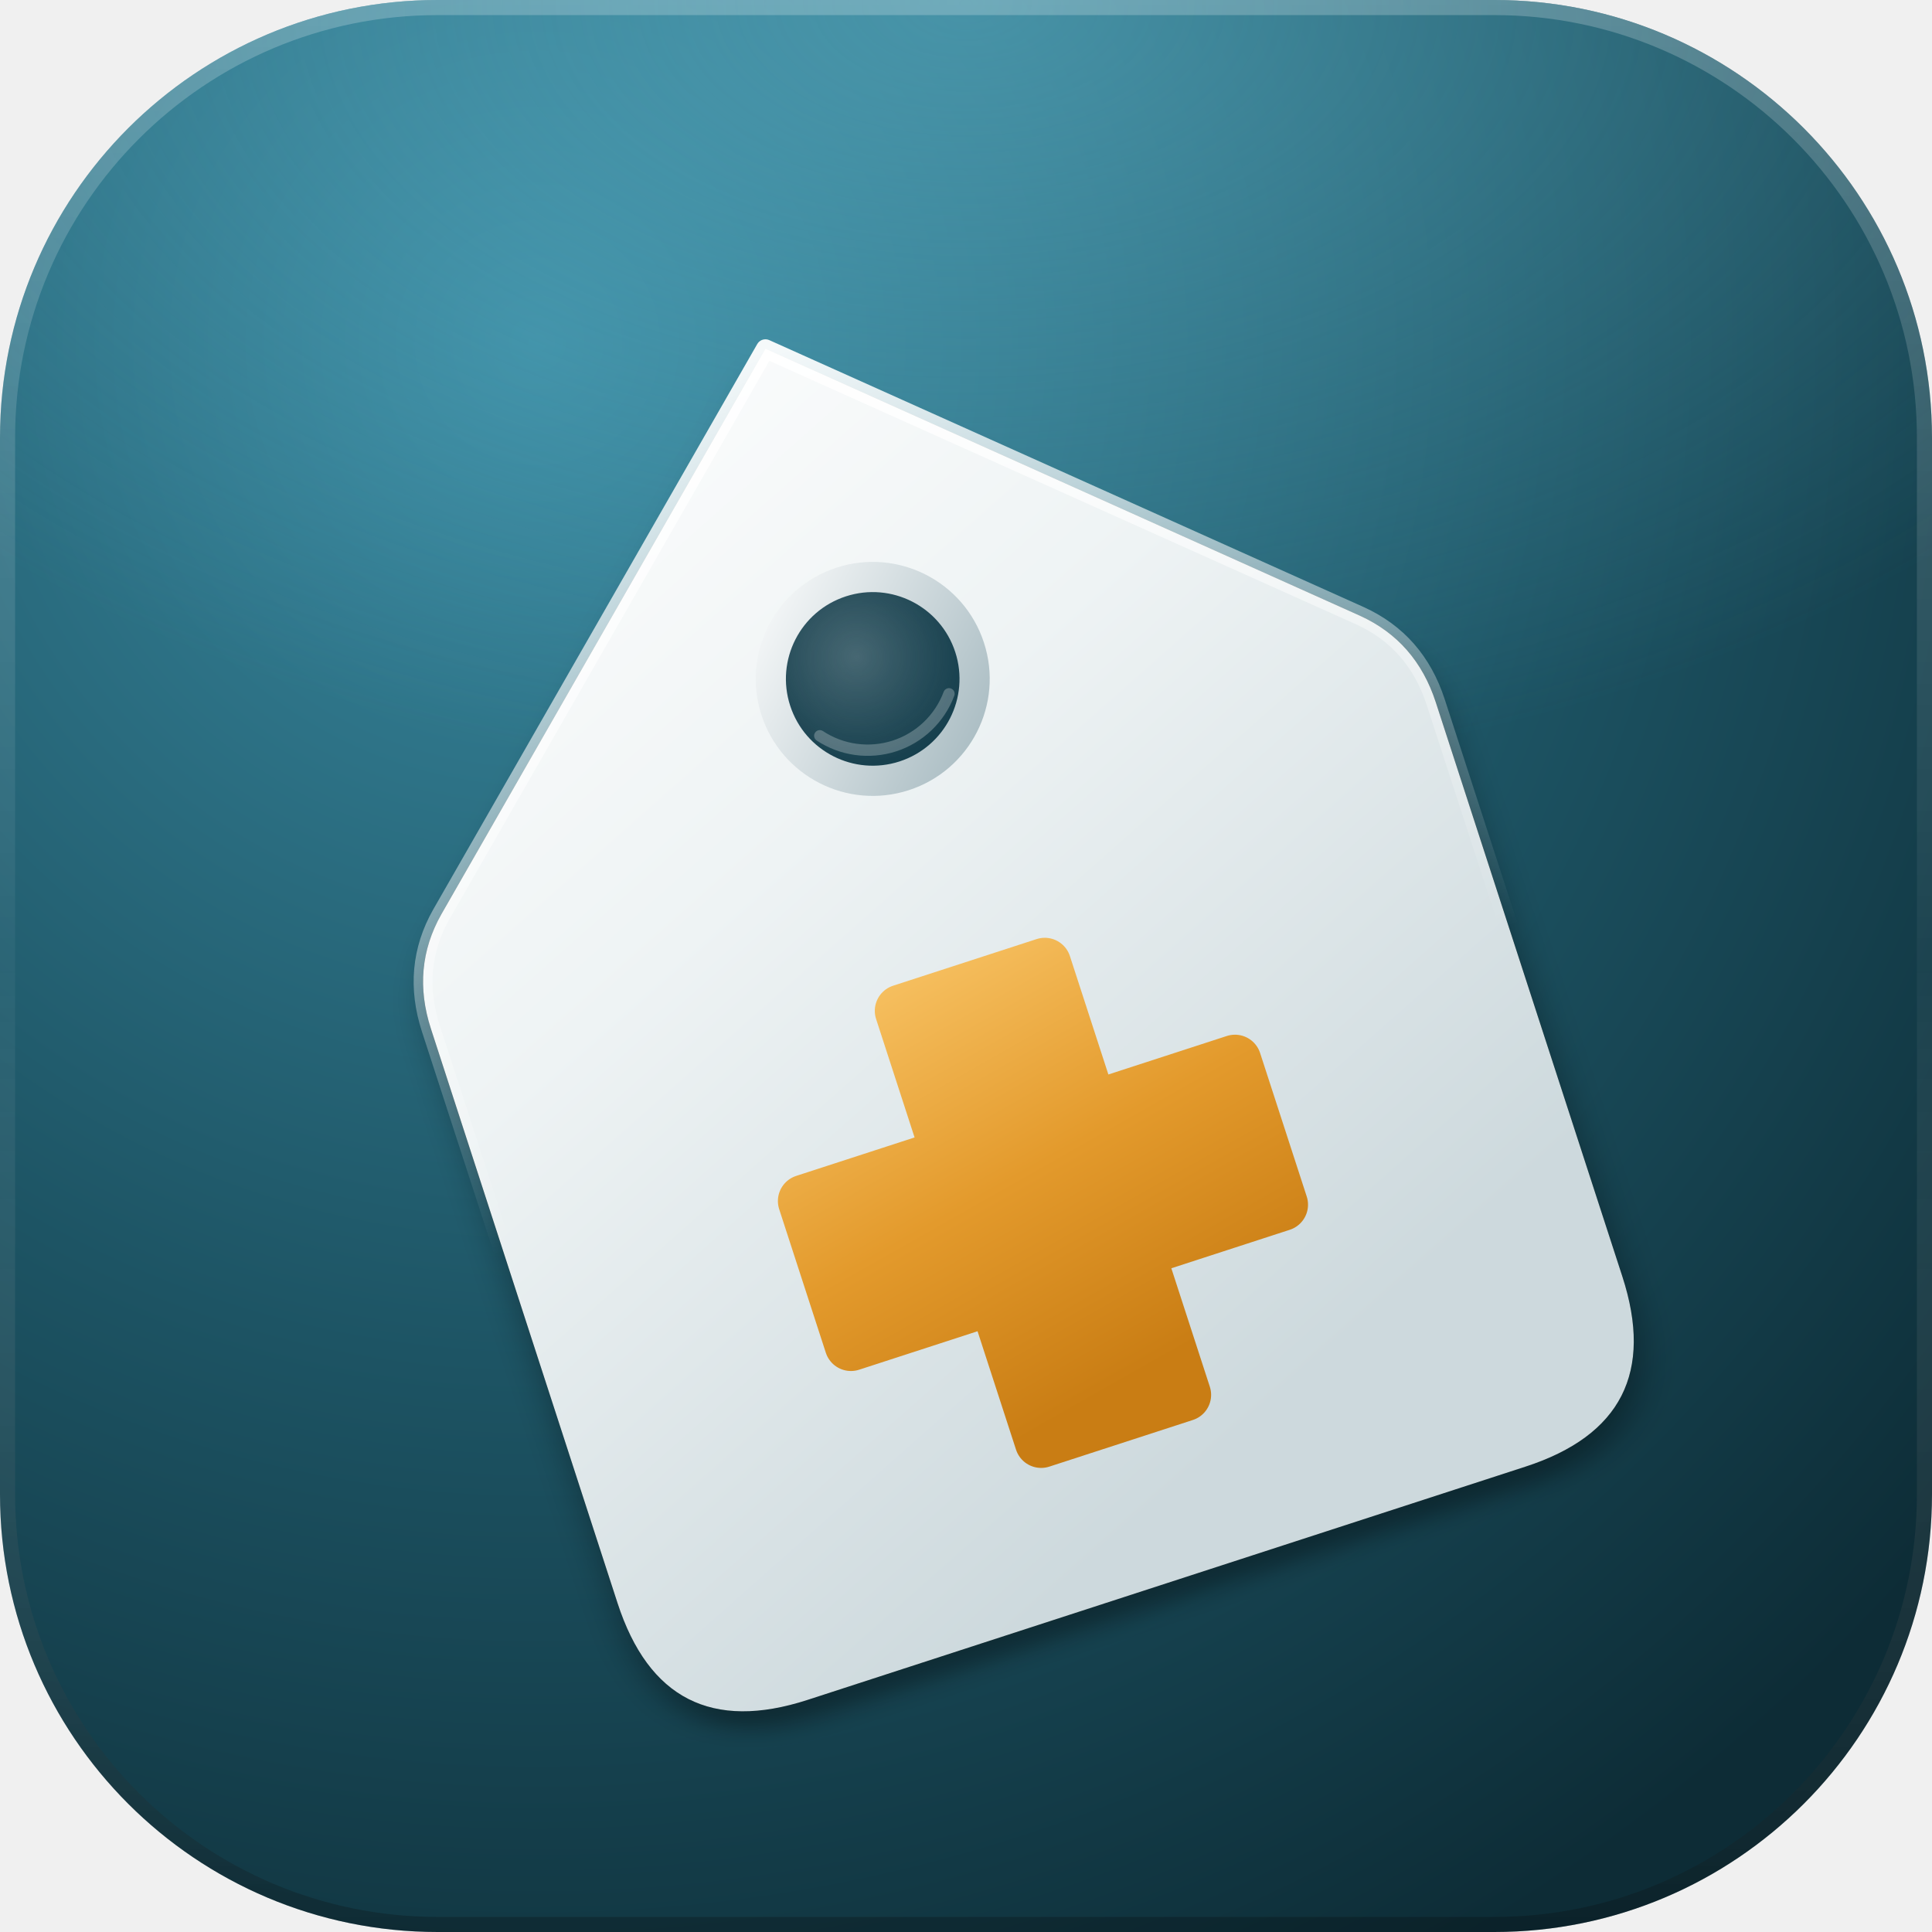
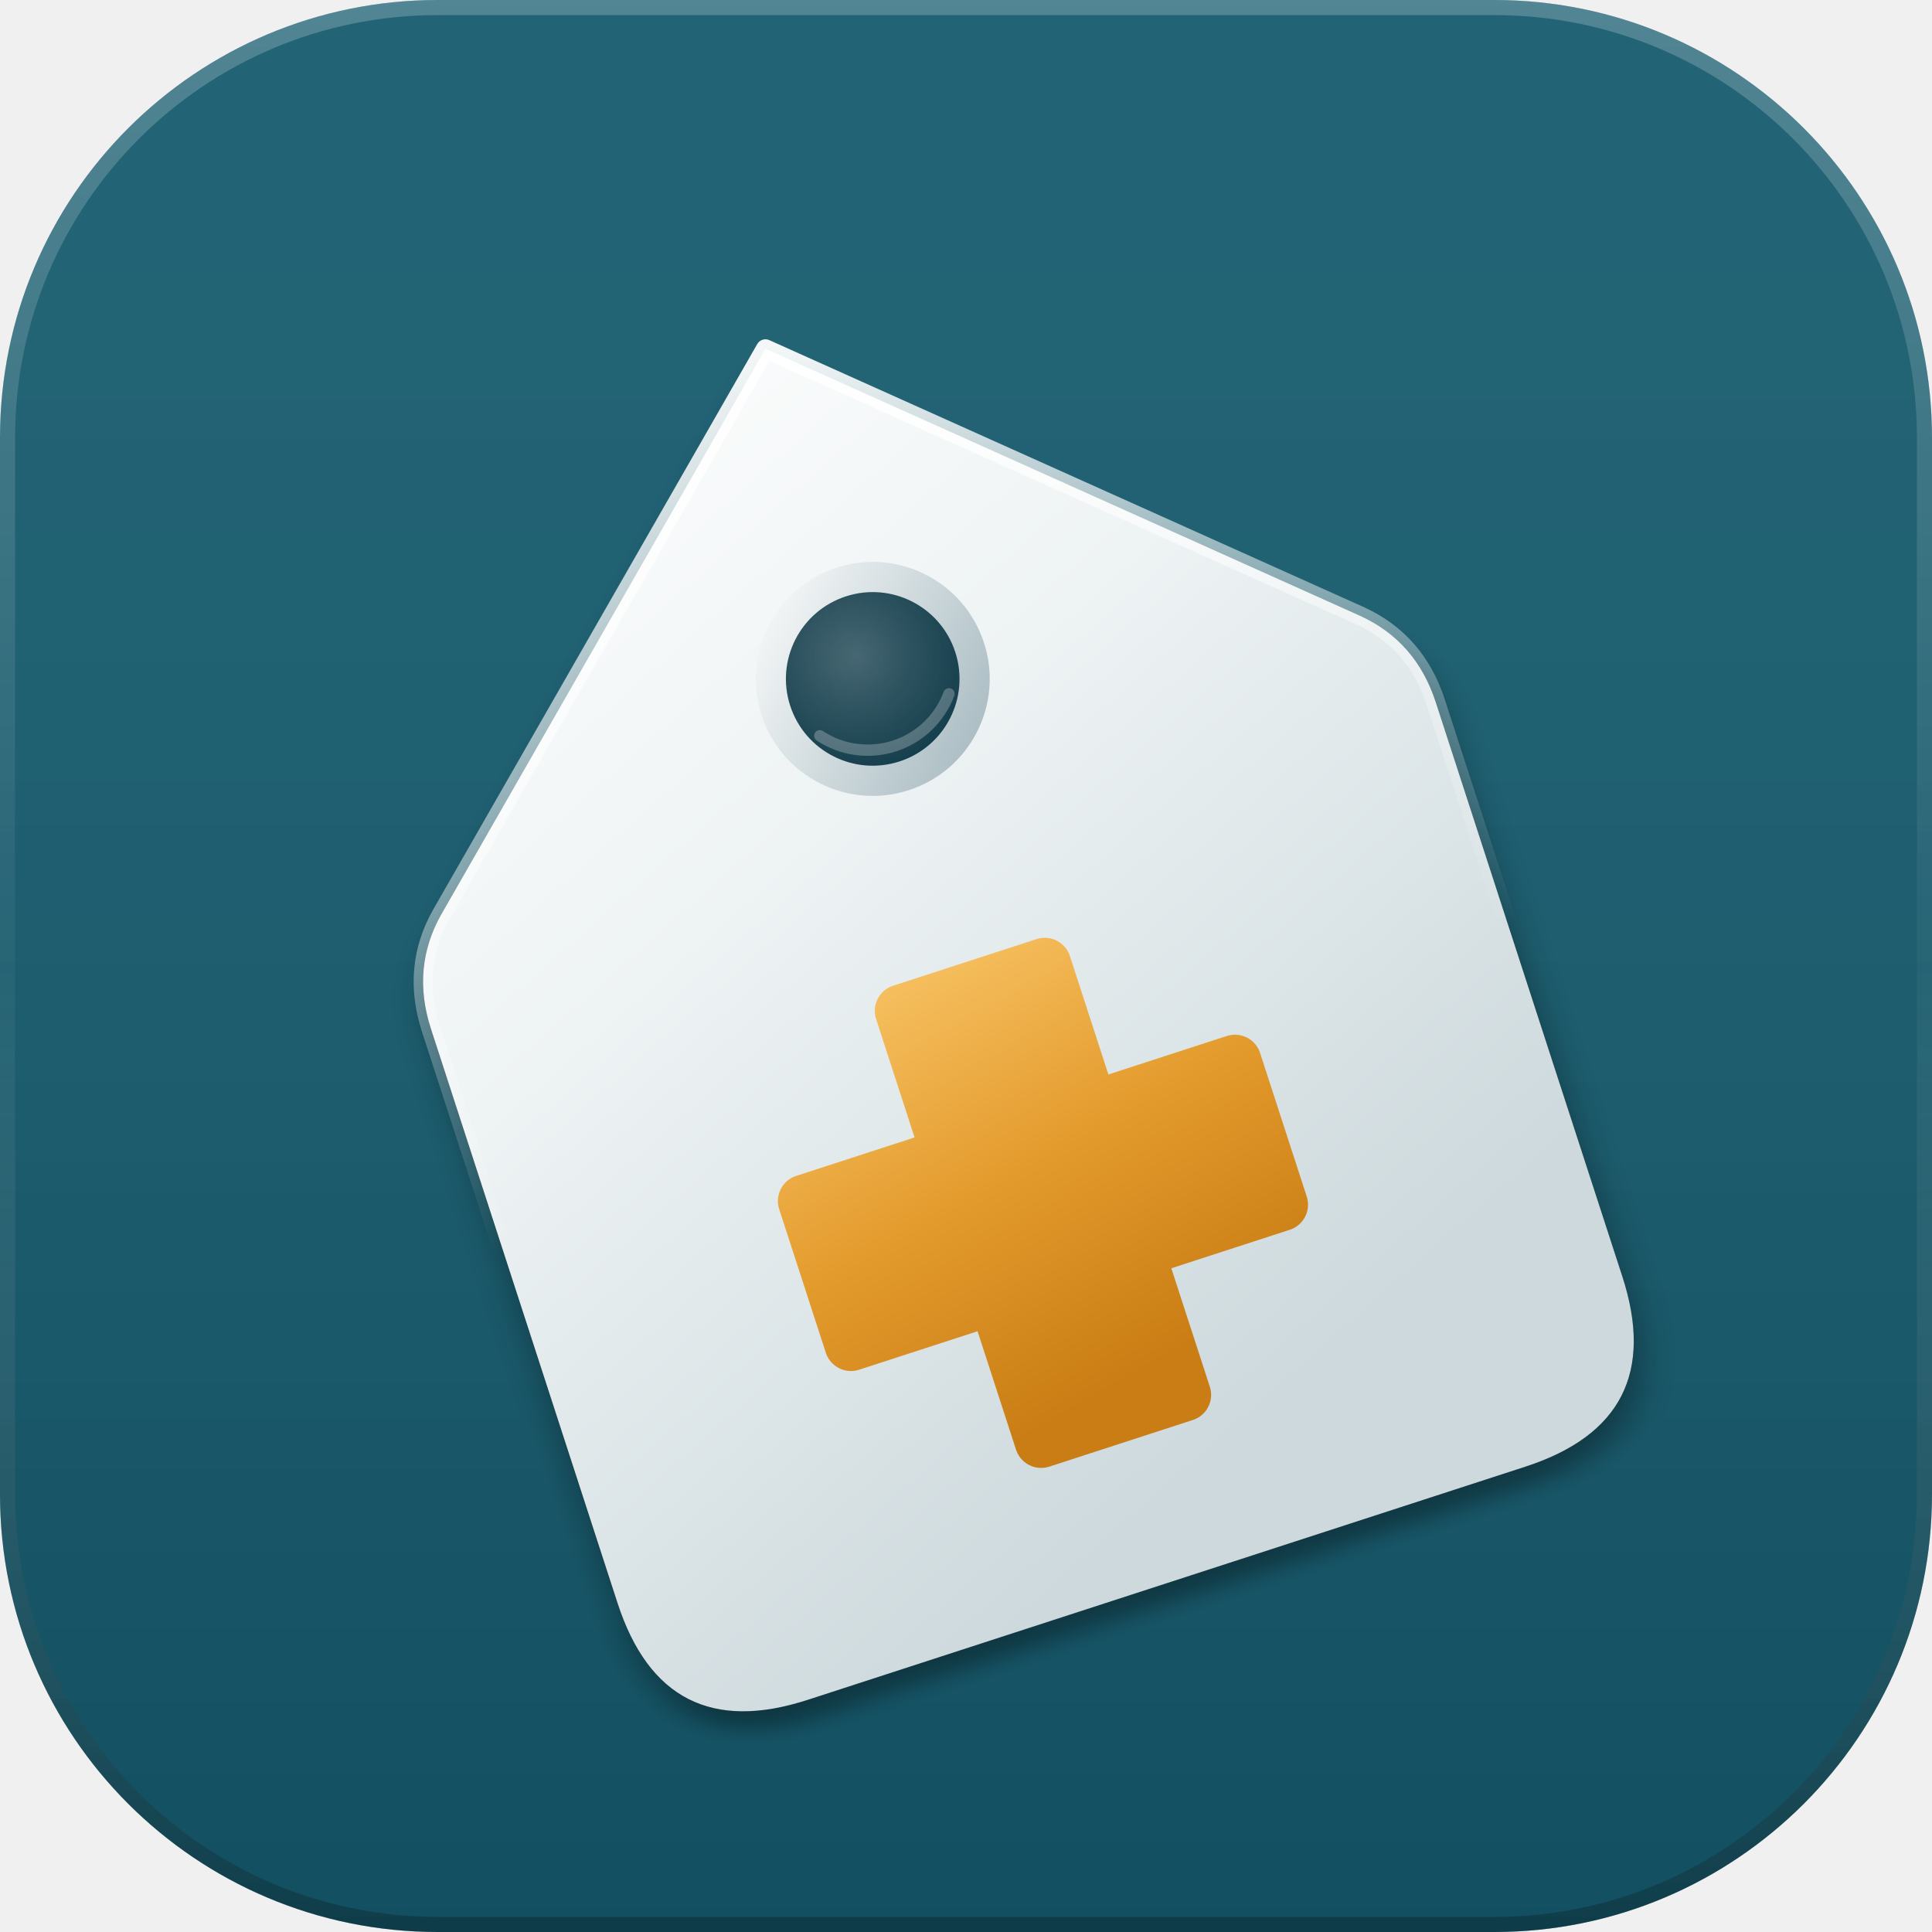
<svg xmlns="http://www.w3.org/2000/svg" viewBox="0 0 512 512">
  <defs>
    <clipPath id="c">
      <rect width="512" height="512" rx="116" />
    </clipPath>
    <radialGradient id="bg" cx="28%" cy="18%" r="95%">
      <stop offset="0" stop-color="#3a8aa1" />
-       <stop offset=".55" stop-color="#1d5464" />
+       <stop offset=".55" stop-color="#145a6d" />
      <stop offset="1" stop-color="#0d2c36" />
    </radialGradient>
    <radialGradient id="luz" cx="50%" cy="0%" r="70%">
      <stop offset="0" stop-color="#5fb2c7" stop-opacity=".55" />
      <stop offset="1" stop-color="#5fb2c7" stop-opacity="0" />
    </radialGradient>
+     <linearGradient id="vert" x1="0" y1="0" x2="0" y2="1">
+       <stop offset="0" stop-color="#fff" stop-opacity=".06" />
+       <stop offset="1" stop-color="#000" stop-opacity=".12" />
+     </linearGradient>
    <linearGradient id="aro" x1="0" y1="0" x2="0" y2="1">
      <stop offset="0" stop-color="#fff" stop-opacity=".22" />
      <stop offset=".5" stop-color="#fff" stop-opacity=".04" />
      <stop offset="1" stop-color="#000" stop-opacity=".25" />
    </linearGradient>
    <linearGradient id="tag" x1="0" y1="0" x2=".35" y2="1">
      <stop offset="0" stop-color="#ffffff" />
      <stop offset=".45" stop-color="#eef3f4" />
      <stop offset="1" stop-color="#cdd9dd" />
    </linearGradient>
    <linearGradient id="borda" x1="0" y1="0" x2="0" y2="1">
      <stop offset="0" stop-color="#ffffff" stop-opacity=".95" />
      <stop offset=".6" stop-color="#ffffff" stop-opacity="0" />
    </linearGradient>
    <linearGradient id="emb" x1="0" y1="0" x2=".2" y2="1">
      <stop offset="0.00" stop-color="#f6bf5f" />
      <stop offset="0.50" stop-color="#e39a2c" />
      <stop offset="1.00" stop-color="#c97d14" />
    </linearGradient>
    <linearGradient id="anel" x1="0" y1="0" x2="1" y2="1">
      <stop offset="0" stop-color="#ffffff" />
      <stop offset="1" stop-color="#9fb4bb" />
    </linearGradient>
    <radialGradient id="furo" cx="45%" cy="35%" r="65%">
      <stop offset="0" stop-color="#163f4d" stop-opacity=".75" />
      <stop offset="1" stop-color="#163f4d" />
    </radialGradient>
    <filter id="sombra" x="-30%" y="-30%" width="160%" height="170%">
      <feGaussianBlur in="SourceAlpha" stdDeviation="18" />
      <feOffset dy="22" />
      <feComponentTransfer>
        <feFuncA type="linear" slope=".55" />
      </feComponentTransfer>
      <feFlood flood-color="#031218" />
      <feComposite operator="in" in2="SourceAlpha" />
      <feMerge>
        <feMergeNode />
      </feMerge>
    </filter>
    <filter id="perto" x="-20%" y="-20%" width="140%" height="140%">
      <feGaussianBlur in="SourceAlpha" stdDeviation="4" />
      <feOffset dy="5" />
      <feComponentTransfer>
        <feFuncA type="linear" slope=".35" />
      </feComponentTransfer>
    </filter>
  </defs>
  <g clip-path="url(#c)">
-     <rect width="512" height="512" fill="url(#bg)" />
-     <rect width="512" height="300" fill="url(#luz)" />
+     <rect width="512" height="512" fill="#145a6d" />
+     <rect width="512" height="512" fill="url(#vert)" />
    <g transform="translate(256 256) scale(1.0) rotate(-18) translate(-256 -256)">
      <path d="M256 84 L384 200 Q396 211 396 228 V388 Q396 428 356 428 H156 Q116 428 116 388 V228 Q116 211 128 200 Z" fill="#000" filter="url(#sombra)" opacity=".9" />
      <path d="M256 84 L384 200 Q396 211 396 228 V388 Q396 428 356 428 H156 Q116 428 116 388 V228 Q116 211 128 200 Z" fill="#000" filter="url(#perto)" />
      <path d="M256 84 L384 200 Q396 211 396 228 V388 Q396 428 356 428 H156 Q116 428 116 388 V228 Q116 211 128 200 Z" fill="url(#tag)" />
      <path d="M256 84 L384 200 Q396 211 396 228 V388 Q396 428 356 428 H156 Q116 428 116 388 V228 Q116 211 128 200 Z" fill="none" stroke="url(#borda)" stroke-width="5" stroke-linejoin="round" />
      <circle cx="256" cy="176" r="31" fill="url(#anel)" />
      <circle cx="256" cy="176" r="23" fill="url(#furo)" />
      <path d="M238 186 a23 23 0 0 0 36 0" fill="none" stroke="#fff" stroke-opacity=".25" stroke-width="3" stroke-linecap="round" />
      <path d="M236 262 h40 v40 h40 v40 h-40 v40 h-40 v-40 h-40 v-40 h40 z" fill="url(#emb)" stroke="url(#emb)" stroke-width="14" stroke-linejoin="round" />
    </g>
  </g>
  <rect x="2" y="2" width="508" height="508" rx="114" fill="none" stroke="url(#aro)" stroke-width="4" />
</svg>
